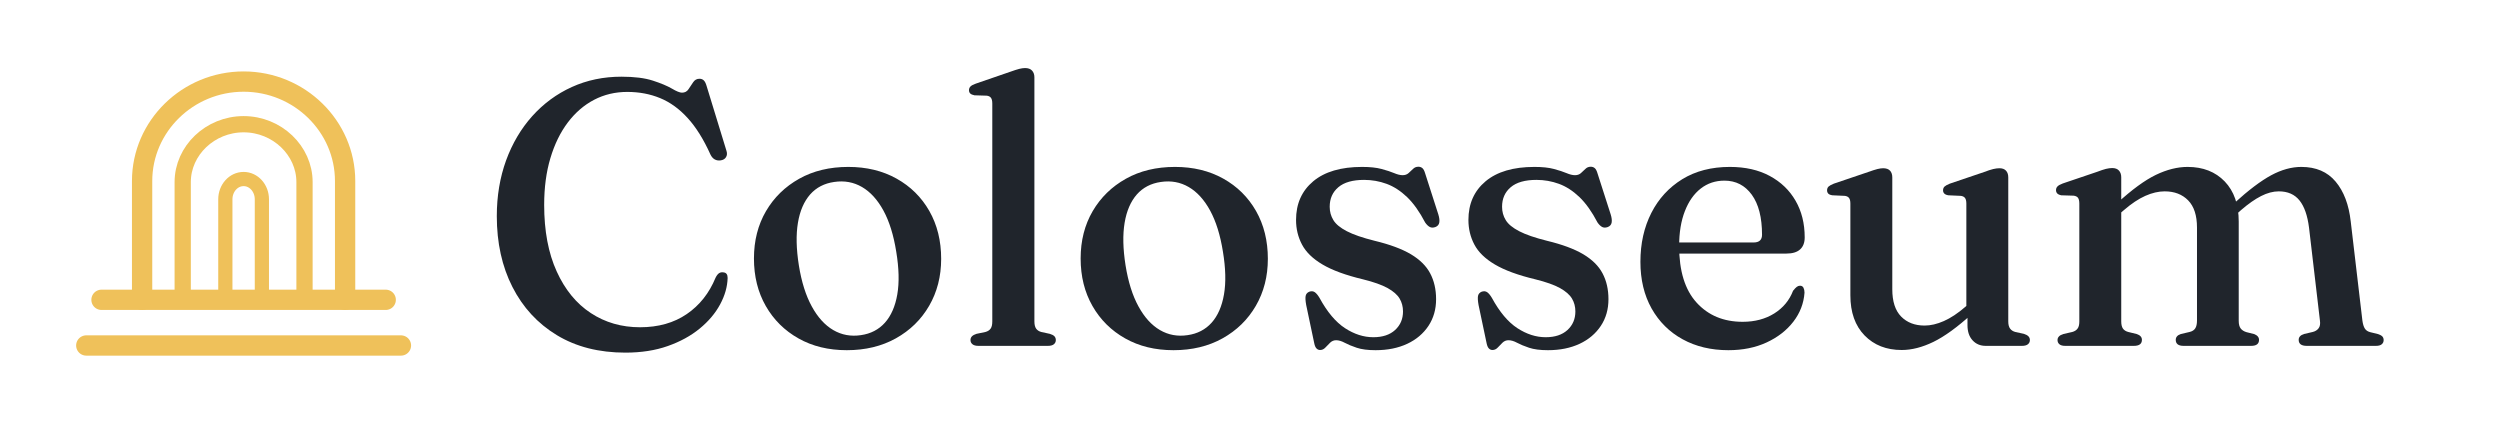
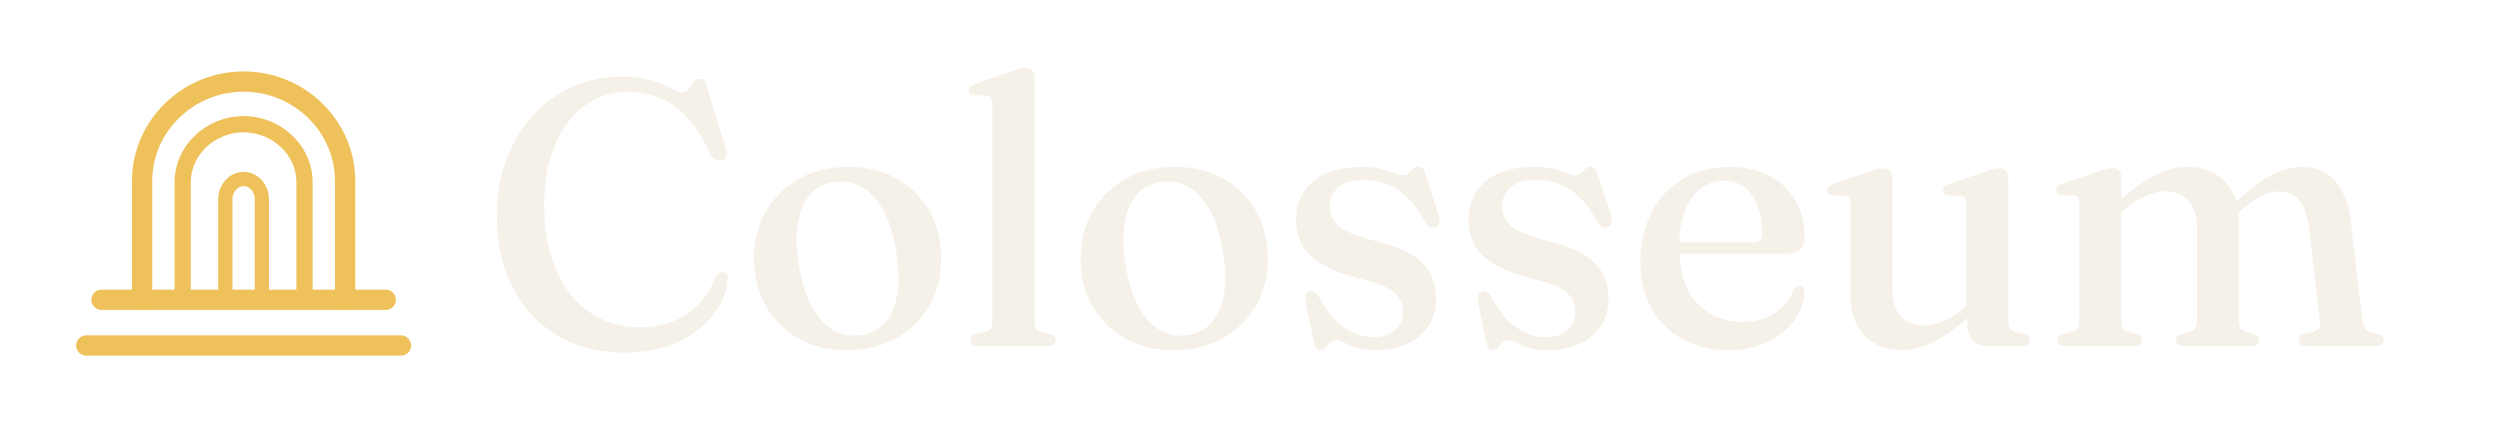
<svg xmlns="http://www.w3.org/2000/svg" viewBox="0 0 665 116" role="img" aria-labelledby="wordmark-title">
-   <style>.word{fill:#20252c}@media(prefers-color-scheme:dark){.word{fill:#f5f0e8}}</style>
+   <style>.word{fill:#f5f0e8}@media(prefers-color-scheme:light){.word{fill:#20252c}}</style>
  <g transform="translate(0 -8) scale(2.7)" fill="none" stroke="#efc15a" stroke-linecap="round">
    <path d="M10 32.5h28" stroke-width="2" />
    <path d="M14 32.5V20.8c0-5.4 4.5-9.8 10-9.8s10 4.4 10 9.8v11.7" stroke-width="2" />
    <path d="M18 32.5V20.9c0-3.1 2.7-5.7 6-5.7s6 2.6 6 5.7v11.6" stroke-width="1.6" />
    <path d="M22.2 32.5v-9.9c0-1.1.8-2 1.8-2s1.8.9 1.8 2v9.9" stroke-width="1.4" />
    <path d="M8.5 37h31" stroke-width="2" />
  </g>
  <g class="word" transform="translate(128 92)">
    <path d="M65.55,-18.05C65.48,-15.72 64.82,-13.38 63.55,-11.03 62.28,-8.67 60.47,-6.53 58.12,-4.6 55.77,-2.67 52.94,-1.12 49.62,0.05 46.31,1.22 42.55,1.8 38.35,1.8 31.32,1.8 25.24,0.25 20.12,-2.85 15.01,-5.95 11.07,-10.23 8.3,-15.68 5.53,-21.12 4.15,-27.4 4.15,-34.5 4.15,-39.87 4.98,-44.81 6.62,-49.33 8.27,-53.84 10.59,-57.77 13.57,-61.1 16.56,-64.43 20.07,-67.02 24.1,-68.85 28.13,-70.68 32.53,-71.6 37.3,-71.6 40.73,-71.6 43.53,-71.25 45.67,-70.55 47.82,-69.85 49.51,-69.14 50.73,-68.43 51.94,-67.71 52.83,-67.35 53.4,-67.35 54.17,-67.35 54.75,-67.66 55.15,-68.28 55.55,-68.89 55.96,-69.51 56.38,-70.12 56.79,-70.74 57.35,-71.05 58.05,-71.05 58.52,-71.05 58.9,-70.91 59.2,-70.62 59.5,-70.34 59.75,-69.85 59.95,-69.15L65.25,-51.85C65.45,-51.22 65.41,-50.67 65.12,-50.2 64.84,-49.73 64.38,-49.45 63.75,-49.35 63.15,-49.25 62.62,-49.33 62.15,-49.58 61.68,-49.83 61.3,-50.25 61,-50.85 59.17,-54.92 57.14,-58.17 54.92,-60.6 52.71,-63.03 50.27,-64.8 47.6,-65.9 44.93,-67 42.02,-67.55 38.85,-67.55 35.65,-67.55 32.71,-66.85 30.02,-65.45 27.34,-64.05 25.01,-62.03 23.02,-59.4 21.04,-56.77 19.5,-53.61 18.4,-49.92 17.3,-46.24 16.75,-42.1 16.75,-37.5 16.75,-30.57 17.86,-24.67 20.08,-19.8 22.29,-14.93 25.32,-11.24 29.15,-8.73 32.98,-6.21 37.35,-4.95 42.25,-4.95 47.12,-4.95 51.26,-6.12 54.67,-8.45 58.09,-10.78 60.65,-14.02 62.35,-18.15 62.65,-18.75 62.97,-19.15 63.3,-19.35 63.63,-19.55 64,-19.62 64.4,-19.55 64.8,-19.52 65.09,-19.38 65.28,-19.12 65.46,-18.88 65.55,-18.52 65.55,-18.05z" transform="translate(0 0)" />
    <path d="M28.8,-47.6C33.63,-47.6 37.91,-46.57 41.62,-44.5 45.34,-42.43 48.25,-39.56 50.35,-35.88 52.45,-32.19 53.5,-27.95 53.5,-23.15 53.5,-18.48 52.43,-14.32 50.3,-10.65 48.17,-6.98 45.22,-4.1 41.45,-2 37.68,0.1 33.33,1.15 28.4,1.15 23.53,1.15 19.25,0.11 15.55,-1.98 11.85,-4.06 8.95,-6.93 6.85,-10.6 4.75,-14.27 3.7,-18.48 3.7,-23.25 3.7,-27.98 4.77,-32.17 6.9,-35.83 9.03,-39.47 11.98,-42.35 15.73,-44.45 19.47,-46.55 23.83,-47.6 28.8,-47.6z M32.15,-2.85C34.75,-3.22 36.88,-4.32 38.53,-6.15 40.17,-7.98 41.28,-10.49 41.83,-13.68 42.38,-16.86 42.28,-20.65 41.55,-25.05 40.85,-29.45 39.72,-33.09 38.15,-35.98 36.58,-38.86 34.68,-40.95 32.45,-42.25 30.22,-43.55 27.75,-44 25.05,-43.6 22.42,-43.23 20.28,-42.12 18.65,-40.28 17.02,-38.42 15.93,-35.92 15.4,-32.75 14.87,-29.58 14.95,-25.8 15.65,-21.4 16.35,-17.03 17.49,-13.4 19.08,-10.5 20.66,-7.6 22.57,-5.5 24.8,-4.2 27.03,-2.9 29.48,-2.45 32.15,-2.85z" transform="translate(68.85 0)" />
    <path d="M21.05,-71.45L21.05,-6.5C21.05,-5.67 21.2,-5.03 21.5,-4.6 21.8,-4.17 22.25,-3.87 22.85,-3.7L25.15,-3.2C25.72,-3.03 26.12,-2.82 26.38,-2.55 26.62,-2.28 26.75,-1.95 26.75,-1.55 26.75,-1.08 26.57,-0.71 26.23,-0.43 25.88,-0.14 25.35,0 24.65,0L6.15,0C5.45,0 4.92,-0.14 4.58,-0.43 4.23,-0.71 4.05,-1.08 4.05,-1.55 4.05,-1.95 4.18,-2.28 4.45,-2.55 4.72,-2.82 5.12,-3.03 5.65,-3.2L8.05,-3.7C8.65,-3.87 9.1,-4.16 9.4,-4.58 9.7,-4.99 9.85,-5.63 9.85,-6.5L9.85,-64.45C9.85,-65.15 9.73,-65.66 9.5,-65.97 9.27,-66.29 8.9,-66.48 8.4,-66.55L5.1,-66.65C4.6,-66.75 4.23,-66.91 4,-67.12 3.77,-67.34 3.65,-67.63 3.65,-68 3.65,-68.4 3.78,-68.73 4.05,-69 4.32,-69.27 4.78,-69.52 5.45,-69.75L14.6,-72.9C15.63,-73.27 16.44,-73.53 17.02,-73.68 17.61,-73.82 18.12,-73.9 18.55,-73.9 19.38,-73.9 20.01,-73.68 20.43,-73.22 20.84,-72.77 21.05,-72.18 21.05,-71.45z" transform="translate(126.1 0)" />
    <path d="M28.8,-47.6C33.63,-47.6 37.91,-46.57 41.62,-44.5 45.34,-42.43 48.25,-39.56 50.35,-35.88 52.45,-32.19 53.5,-27.95 53.5,-23.15 53.5,-18.48 52.43,-14.32 50.3,-10.65 48.17,-6.98 45.22,-4.1 41.45,-2 37.68,0.1 33.33,1.15 28.4,1.15 23.53,1.15 19.25,0.11 15.55,-1.98 11.85,-4.06 8.95,-6.93 6.85,-10.6 4.75,-14.27 3.7,-18.48 3.7,-23.25 3.7,-27.98 4.77,-32.17 6.9,-35.83 9.03,-39.47 11.98,-42.35 15.73,-44.45 19.47,-46.55 23.83,-47.6 28.8,-47.6z M32.15,-2.85C34.75,-3.22 36.88,-4.32 38.53,-6.15 40.17,-7.98 41.28,-10.49 41.83,-13.68 42.38,-16.86 42.28,-20.65 41.55,-25.05 40.85,-29.45 39.72,-33.09 38.15,-35.98 36.58,-38.86 34.68,-40.95 32.45,-42.25 30.22,-43.55 27.75,-44 25.05,-43.6 22.42,-43.23 20.28,-42.12 18.65,-40.28 17.02,-38.42 15.93,-35.92 15.4,-32.75 14.87,-29.58 14.95,-25.8 15.65,-21.4 16.35,-17.03 17.49,-13.4 19.08,-10.5 20.66,-7.6 22.57,-5.5 24.8,-4.2 27.03,-2.9 29.48,-2.45 32.15,-2.85z" transform="translate(155.75 0)" />
    <path d="M24.3,-2.3C26.77,-2.3 28.7,-2.94 30.1,-4.22 31.5,-5.51 32.2,-7.15 32.2,-9.15 32.2,-10.42 31.9,-11.56 31.3,-12.57 30.7,-13.59 29.63,-14.52 28.1,-15.38 26.57,-16.22 24.38,-17 21.55,-17.7 16.95,-18.8 13.36,-20.12 10.78,-21.65 8.19,-23.18 6.38,-24.95 5.33,-26.95 4.27,-28.95 3.75,-31.13 3.75,-33.5 3.75,-37.8 5.27,-41.22 8.32,-43.78 11.38,-46.33 15.7,-47.6 21.3,-47.6 23.4,-47.6 25.13,-47.42 26.5,-47.05 27.87,-46.68 28.98,-46.32 29.85,-45.95 30.72,-45.58 31.47,-45.4 32.1,-45.4 32.73,-45.4 33.26,-45.58 33.67,-45.95 34.09,-46.32 34.49,-46.69 34.88,-47.08 35.26,-47.46 35.73,-47.65 36.3,-47.65 36.7,-47.65 37.05,-47.53 37.35,-47.28 37.65,-47.03 37.9,-46.55 38.1,-45.85L41.6,-34.95C41.87,-34.08 41.95,-33.37 41.85,-32.8 41.75,-32.23 41.4,-31.83 40.8,-31.6 40.23,-31.4 39.74,-31.41 39.33,-31.62 38.91,-31.84 38.5,-32.23 38.1,-32.8 36.6,-35.67 34.99,-37.93 33.28,-39.58 31.56,-41.22 29.74,-42.4 27.83,-43.1 25.91,-43.8 23.92,-44.15 21.85,-44.15 18.82,-44.15 16.53,-43.5 15,-42.2 13.47,-40.9 12.7,-39.17 12.7,-37 12.7,-35.7 13.02,-34.52 13.68,-33.45 14.32,-32.38 15.52,-31.4 17.25,-30.5 18.98,-29.6 21.45,-28.75 24.65,-27.95 28.68,-26.98 31.89,-25.79 34.28,-24.38 36.66,-22.96 38.38,-21.27 39.42,-19.3 40.47,-17.33 41,-15.03 41,-12.4 41,-9.73 40.33,-7.38 38.98,-5.33 37.62,-3.28 35.74,-1.68 33.33,-0.55 30.91,0.58 28.1,1.15 24.9,1.15 22.83,1.15 21.16,0.93 19.88,0.5 18.59,0.07 17.53,-0.38 16.7,-0.82 15.87,-1.27 15.1,-1.5 14.4,-1.5 13.8,-1.5 13.27,-1.28 12.82,-0.85 12.38,-0.42 11.95,0.02 11.55,0.45 11.15,0.88 10.68,1.1 10.15,1.1 9.78,1.1 9.47,0.97 9.2,0.7 8.93,0.43 8.73,-0.02 8.6,-0.65L6.45,-10.85C6.25,-11.95 6.2,-12.76 6.3,-13.28 6.4,-13.79 6.72,-14.17 7.25,-14.4 7.82,-14.6 8.31,-14.56 8.73,-14.28 9.14,-13.99 9.57,-13.48 10,-12.75 12.03,-9.02 14.28,-6.34 16.75,-4.72 19.22,-3.11 21.73,-2.3 24.3,-2.3z" transform="translate(213 0)" />
    <path d="M24.3,-2.3C26.77,-2.3 28.7,-2.94 30.1,-4.22 31.5,-5.51 32.2,-7.15 32.2,-9.15 32.2,-10.42 31.9,-11.56 31.3,-12.57 30.7,-13.59 29.63,-14.52 28.1,-15.38 26.57,-16.22 24.38,-17 21.55,-17.7 16.95,-18.8 13.36,-20.12 10.78,-21.65 8.19,-23.18 6.38,-24.95 5.33,-26.95 4.27,-28.95 3.75,-31.13 3.75,-33.5 3.75,-37.8 5.27,-41.22 8.32,-43.78 11.38,-46.33 15.7,-47.6 21.3,-47.6 23.4,-47.6 25.13,-47.42 26.5,-47.05 27.87,-46.68 28.98,-46.32 29.85,-45.95 30.72,-45.58 31.47,-45.4 32.1,-45.4 32.73,-45.4 33.26,-45.58 33.67,-45.95 34.09,-46.32 34.49,-46.69 34.88,-47.08 35.26,-47.46 35.73,-47.65 36.3,-47.65 36.7,-47.65 37.05,-47.53 37.35,-47.28 37.65,-47.03 37.9,-46.55 38.1,-45.85L41.6,-34.95C41.87,-34.08 41.95,-33.37 41.85,-32.8 41.75,-32.23 41.4,-31.83 40.8,-31.6 40.23,-31.4 39.74,-31.41 39.33,-31.62 38.91,-31.84 38.5,-32.23 38.1,-32.8 36.6,-35.67 34.99,-37.93 33.28,-39.58 31.56,-41.22 29.74,-42.4 27.83,-43.1 25.91,-43.8 23.92,-44.15 21.85,-44.15 18.82,-44.15 16.53,-43.5 15,-42.2 13.47,-40.9 12.7,-39.17 12.7,-37 12.7,-35.7 13.02,-34.52 13.68,-33.45 14.32,-32.38 15.52,-31.4 17.25,-30.5 18.98,-29.6 21.45,-28.75 24.65,-27.95 28.68,-26.98 31.89,-25.79 34.28,-24.38 36.66,-22.96 38.38,-21.27 39.42,-19.3 40.47,-17.33 41,-15.03 41,-12.4 41,-9.73 40.33,-7.38 38.98,-5.33 37.62,-3.28 35.74,-1.68 33.33,-0.55 30.91,0.58 28.1,1.15 24.9,1.15 22.83,1.15 21.16,0.93 19.88,0.5 18.59,0.07 17.53,-0.38 16.7,-0.82 15.87,-1.27 15.1,-1.5 14.4,-1.5 13.8,-1.5 13.27,-1.28 12.82,-0.85 12.38,-0.42 11.95,0.02 11.55,0.45 11.15,0.88 10.68,1.1 10.15,1.1 9.78,1.1 9.47,0.97 9.2,0.7 8.93,0.43 8.73,-0.02 8.6,-0.65L6.45,-10.85C6.25,-11.95 6.2,-12.76 6.3,-13.28 6.4,-13.79 6.72,-14.17 7.25,-14.4 7.82,-14.6 8.31,-14.56 8.73,-14.28 9.14,-13.99 9.57,-13.48 10,-12.75 12.03,-9.02 14.28,-6.34 16.75,-4.72 19.22,-3.11 21.73,-2.3 24.3,-2.3z" transform="translate(258.85 0)" />
    <path d="M47.35,-28.85C47.35,-27.45 46.94,-26.38 46.12,-25.65 45.31,-24.92 44.1,-24.55 42.5,-24.55L10.9,-24.55 10.9,-27.5 33.75,-27.5C35.25,-27.5 36,-28.18 36,-29.55 36,-34.15 35.09,-37.7 33.28,-40.2 31.46,-42.7 29.03,-43.95 26,-43.95 23.6,-43.95 21.5,-43.25 19.7,-41.85 17.9,-40.45 16.49,-38.45 15.48,-35.85 14.46,-33.25 13.95,-30.15 13.95,-26.55 13.95,-19.92 15.5,-14.9 18.6,-11.5 21.7,-8.1 25.78,-6.4 30.85,-6.4 34.08,-6.4 36.88,-7.14 39.25,-8.62 41.62,-10.11 43.28,-12.12 44.25,-14.65 44.65,-15.15 44.98,-15.5 45.25,-15.7 45.52,-15.9 45.8,-16 46.1,-16 46.53,-16 46.84,-15.82 47.03,-15.45 47.21,-15.08 47.3,-14.65 47.3,-14.15 47.1,-11.32 46.11,-8.74 44.33,-6.43 42.54,-4.11 40.17,-2.27 37.2,-0.9 34.23,0.47 30.85,1.15 27.05,1.15 22.45,1.15 18.39,0.18 14.88,-1.75 11.36,-3.68 8.61,-6.42 6.62,-9.95 4.64,-13.48 3.65,-17.62 3.65,-22.35 3.65,-27.22 4.62,-31.55 6.55,-35.35 8.48,-39.15 11.23,-42.14 14.78,-44.33 18.33,-46.51 22.55,-47.6 27.45,-47.6 31.55,-47.6 35.08,-46.8 38.05,-45.2 41.02,-43.6 43.31,-41.4 44.92,-38.6 46.54,-35.8 47.35,-32.55 47.35,-28.85z" transform="translate(304.7 0)" />
    <path d="M39.7,-5.5L39.7,-9 39.4,-9.25 39.4,-37.85C39.4,-38.52 39.28,-39.01 39.05,-39.33 38.82,-39.64 38.45,-39.83 37.95,-39.9L34.65,-40.05C34.15,-40.12 33.78,-40.27 33.55,-40.5 33.32,-40.73 33.2,-41.02 33.2,-41.35 33.2,-41.78 33.33,-42.12 33.6,-42.38 33.87,-42.62 34.33,-42.88 35,-43.15L44.15,-46.25C45.12,-46.62 45.91,-46.88 46.53,-47.03 47.14,-47.17 47.7,-47.25 48.2,-47.25 48.97,-47.25 49.55,-47.03 49.95,-46.6 50.35,-46.17 50.55,-45.57 50.55,-44.8L50.55,-6.5C50.55,-5.67 50.71,-5.03 51.03,-4.6 51.34,-4.17 51.8,-3.87 52.4,-3.7L54.7,-3.2C55.23,-3.03 55.63,-2.82 55.9,-2.55 56.17,-2.28 56.3,-1.95 56.3,-1.55 56.3,-1.08 56.12,-0.71 55.78,-0.43 55.42,-0.14 54.9,0 54.2,0L44.55,0C43.12,0 41.95,-0.49 41.05,-1.48 40.15,-2.46 39.7,-3.8 39.7,-5.5z M8.55,-13.45L8.55,-37.85C8.55,-38.52 8.43,-39.01 8.2,-39.33 7.97,-39.64 7.6,-39.83 7.1,-39.9L3.8,-40.05C3.27,-40.12 2.89,-40.27 2.67,-40.5 2.46,-40.73 2.35,-41.02 2.35,-41.35 2.35,-41.78 2.48,-42.12 2.75,-42.38 3.02,-42.62 3.48,-42.88 4.15,-43.15L13.3,-46.25C14.33,-46.62 15.14,-46.88 15.73,-47.03 16.31,-47.17 16.82,-47.25 17.25,-47.25 18.08,-47.25 18.7,-47.03 19.1,-46.6 19.5,-46.17 19.7,-45.57 19.7,-44.8L19.7,-15.05C19.7,-11.82 20.48,-9.4 22.05,-7.8 23.62,-6.2 25.7,-5.4 28.3,-5.4 29.9,-5.4 31.61,-5.8 33.42,-6.6 35.24,-7.4 37.15,-8.67 39.15,-10.4L41.2,-12.2 43,-10.35 40.95,-8.55C37.02,-4.98 33.57,-2.48 30.62,-1.05 27.67,0.38 24.87,1.1 22.2,1.1 18.13,1.1 14.84,-0.19 12.32,-2.78 9.81,-5.36 8.55,-8.92 8.55,-13.45z" transform="translate(355.65 0)" />
    <path d="M20.95,-44.85L20.95,-6.5C20.95,-5.67 21.1,-5.03 21.4,-4.6 21.7,-4.17 22.17,-3.87 22.8,-3.7L25.05,-3.15C25.98,-2.85 26.45,-2.33 26.45,-1.6 26.45,-0.53 25.73,0 24.3,0L6.05,0C5.35,0 4.83,-0.14 4.5,-0.43 4.17,-0.71 4,-1.08 4,-1.55 4,-1.92 4.12,-2.23 4.38,-2.5 4.62,-2.77 5.02,-2.98 5.55,-3.15L7.95,-3.7C8.55,-3.87 9.01,-4.16 9.32,-4.58 9.64,-4.99 9.8,-5.62 9.8,-6.45L9.8,-37.85C9.8,-38.55 9.68,-39.06 9.45,-39.38 9.22,-39.69 8.83,-39.88 8.3,-39.95L5,-40.05C4.5,-40.15 4.14,-40.32 3.92,-40.55 3.71,-40.78 3.6,-41.07 3.6,-41.4 3.6,-41.8 3.72,-42.13 3.98,-42.4 4.22,-42.67 4.7,-42.93 5.4,-43.2L14.55,-46.3C15.52,-46.67 16.3,-46.93 16.9,-47.08 17.5,-47.22 18.05,-47.3 18.55,-47.3 19.35,-47.3 19.95,-47.07 20.35,-46.62 20.75,-46.17 20.95,-45.58 20.95,-44.85z M19.55,-34.3L17.8,-36.15 19.85,-37.95C23.78,-41.55 27.22,-44.06 30.15,-45.48 33.08,-46.89 35.9,-47.6 38.6,-47.6 42.7,-47.6 45.99,-46.31 48.48,-43.73 50.96,-41.14 52.2,-37.58 52.2,-33.05L52.2,-6.65C52.2,-5.75 52.38,-5.07 52.73,-4.62 53.07,-4.18 53.58,-3.85 54.25,-3.65L56.25,-3.15C57.15,-2.82 57.6,-2.3 57.6,-1.6 57.6,-0.53 56.9,0 55.5,0L37.55,0C36.15,0 35.45,-0.53 35.45,-1.6 35.45,-2.33 35.9,-2.85 36.8,-3.15L39.15,-3.7C39.85,-3.87 40.35,-4.19 40.65,-4.68 40.95,-5.16 41.1,-5.85 41.1,-6.75L41.1,-31.45C41.1,-34.68 40.32,-37.1 38.75,-38.7 37.18,-40.3 35.1,-41.1 32.5,-41.1 30.87,-41.1 29.15,-40.7 27.35,-39.9 25.55,-39.1 23.65,-37.83 21.65,-36.1z M50.8,-34.3L49,-36.15 51.05,-38C54.82,-41.43 58.08,-43.89 60.83,-45.38 63.58,-46.86 66.25,-47.6 68.85,-47.6 72.75,-47.6 75.79,-46.3 77.97,-43.7 80.16,-41.1 81.5,-37.55 82,-33.05L85.1,-6.7C85.23,-5.77 85.45,-5.07 85.75,-4.6 86.05,-4.13 86.52,-3.82 87.15,-3.65L89.2,-3.15C89.73,-2.98 90.12,-2.78 90.38,-2.53 90.62,-2.28 90.75,-1.95 90.75,-1.55 90.75,-1.08 90.58,-0.71 90.25,-0.43 89.92,-0.14 89.4,0 88.7,0L70.3,0C68.87,0 68.15,-0.53 68.15,-1.6 68.15,-2.33 68.62,-2.85 69.55,-3.15L71.9,-3.7C72.57,-3.87 73.08,-4.19 73.45,-4.68 73.82,-5.16 73.93,-5.85 73.8,-6.75L70.9,-31.45C70.5,-34.65 69.66,-37.06 68.38,-38.67 67.09,-40.29 65.25,-41.1 62.85,-41.1 61.35,-41.1 59.78,-40.68 58.15,-39.85 56.52,-39.02 54.73,-37.77 52.8,-36.1z" transform="translate(415.3 0)" />
  </g>
</svg>
